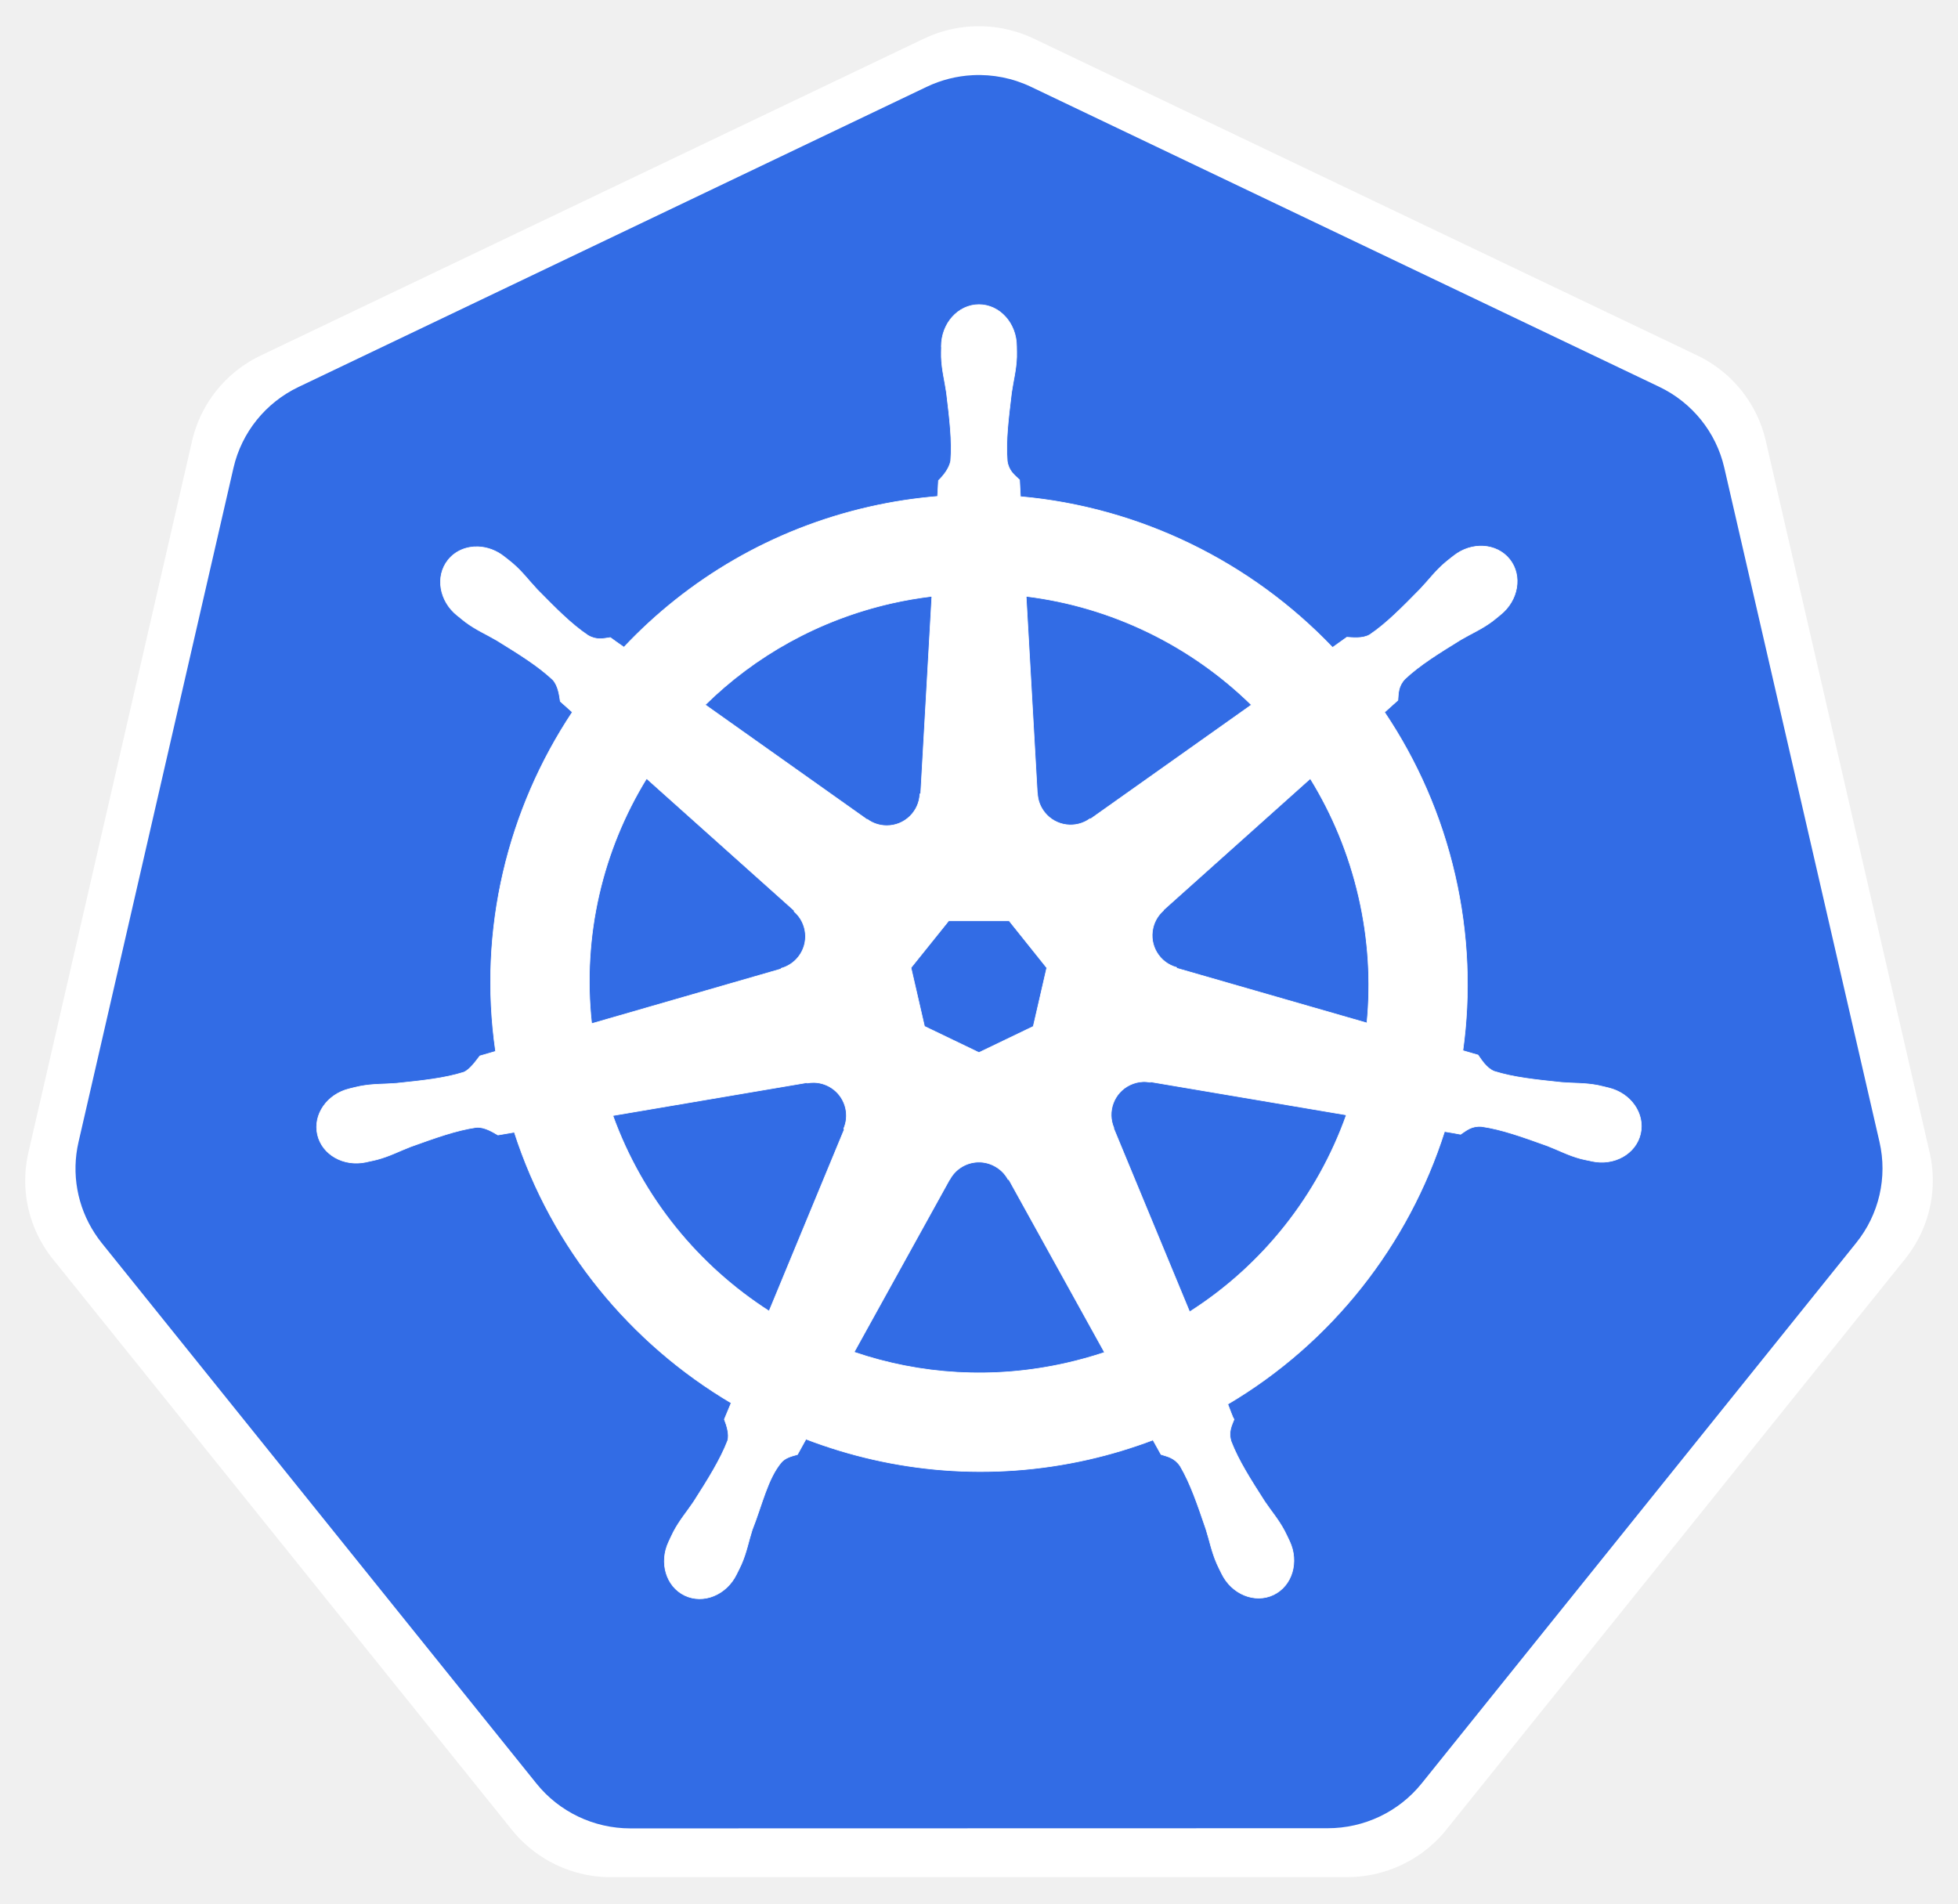
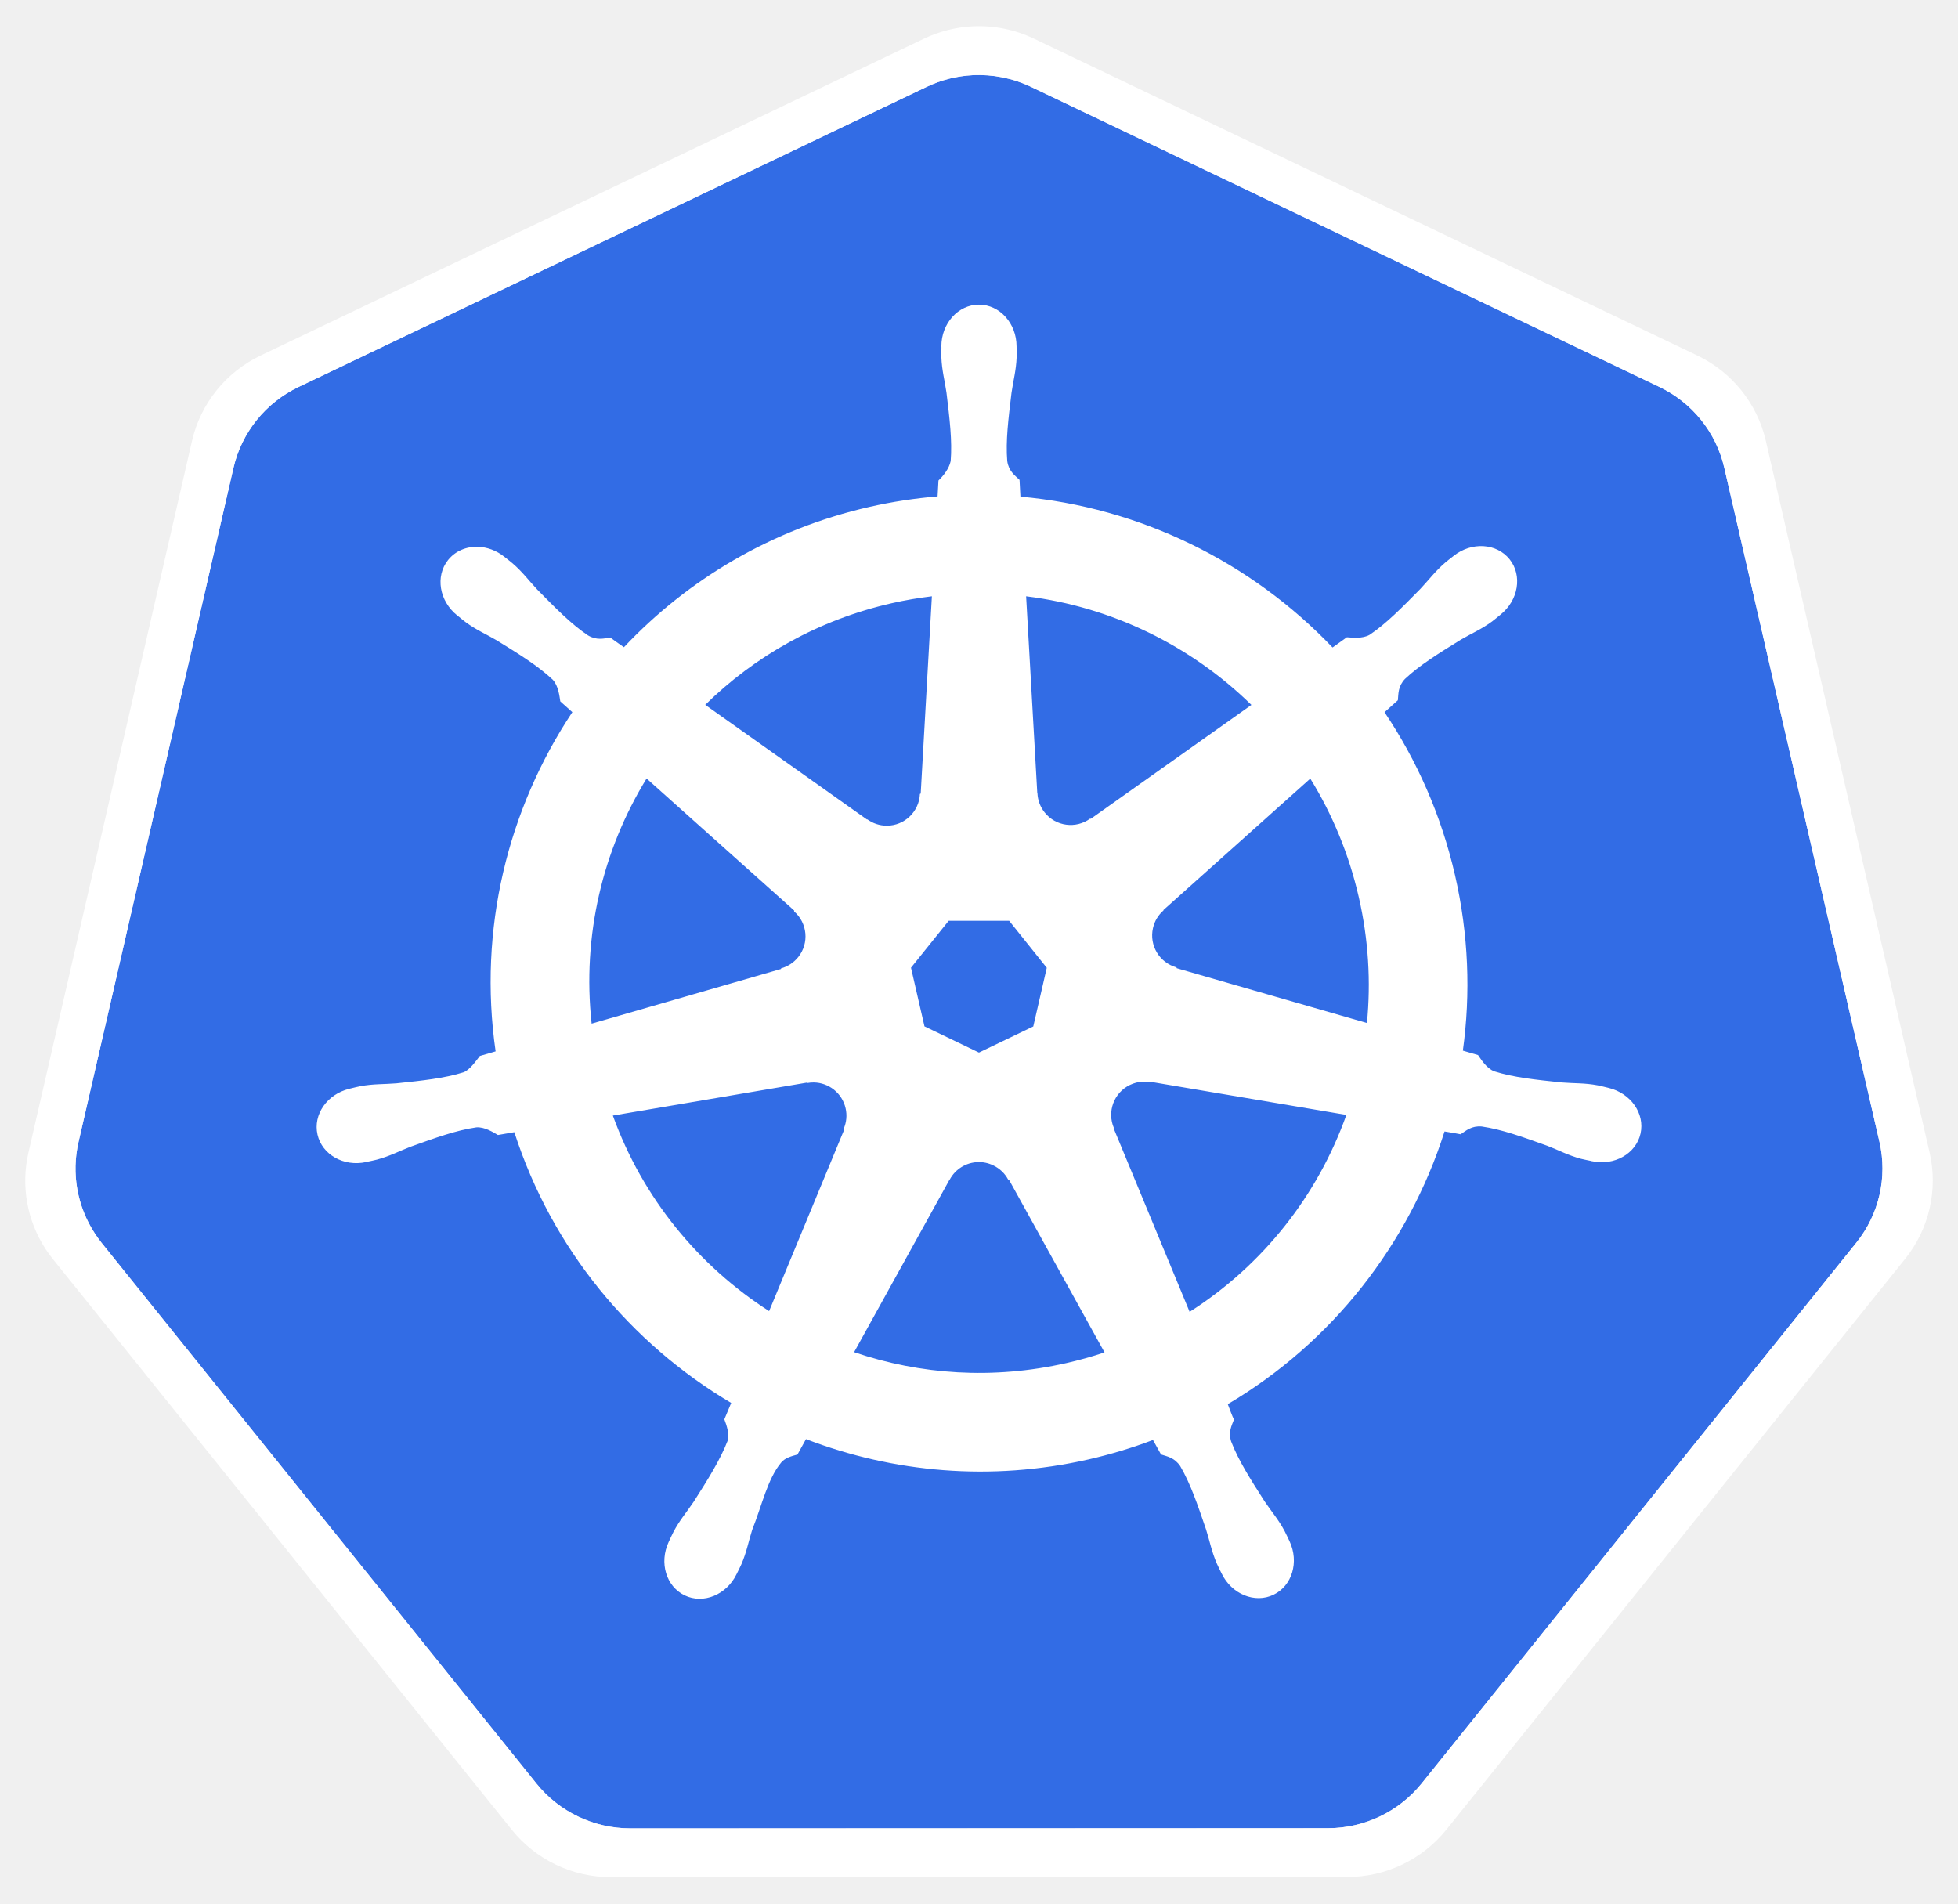
<svg xmlns="http://www.w3.org/2000/svg" width="761.573" height="740.325" id="svg2" version="1.1">
  <defs id="defs4" />
  <g id="layer1" transform="translate(8.811184,-148.4587)">
-     <path style="fill:#ffffff;fill-opacity:1;stroke:#ffffff;stroke-width:69;stroke-linejoin:round;stroke-miterlimit:4;stroke-opacity:1;stroke-dasharray:none" id="path3054-2-9" d="m -391.429,129.505 -168.046,108.951 -189.957,-63.454 -68.826,-188.077 104.132,-171.074 198.676,-25.249 143.613,139.589 z" transform="matrix(-0.7434436,-1.211084,1.221077,-0.7373595,-77.2087,-170.9837)" />
-     <path style="fill:#326ce5;fill-opacity:1;stroke:#ffffff;stroke-width:0;stroke-miterlimit:4;stroke-opacity:1;stroke-dasharray:none" d="m 369.539,177.698 a 46.725,46.342 0 0 0 -17.906,4.531 l -244.344,116.75 a 46.725,46.342 0 0 0 -25.281,31.438 l -60.281,262.25 a 46.725,46.342 0 0 0 6.344,35.531 46.725,46.342 0 0 0 2.656,3.688 l 169.125,210.281 a 46.725,46.342 0 0 0 36.531,17.438 l 271.219,-0.062 a 46.725,46.342 0 0 0 36.531,-17.406 l 169.062,-210.312 a 46.725,46.342 0 0 0 9.031,-39.219 l -60.375,-262.25 a 46.725,46.342 0 0 0 -25.281,-31.438 l -244.375,-116.688 a 46.725,46.342 0 0 0 -22.656,-4.531 z" id="path3055" />
-     <path id="path3059" d="m 371.96,266.945 c -8.077,8.2e-4 -14.626,7.276 -14.625,16.25 10e-6,0.138 0.028,0.269 0.031,0.406 -0.012,1.219 -0.071,2.688 -0.031,3.75 0.193,5.176 1.321,9.137 2,13.906 1.23,10.207 2.261,18.667 1.625,26.531 -0.619,2.965 -2.803,5.677 -4.75,7.562 l -0.344,6.188 c -8.777,0.727 -17.612,2.059 -26.438,4.062 -37.975,8.622 -70.67,28.183 -95.562,54.594 -1.615,-1.102 -4.441,-3.129 -5.281,-3.75 -2.611,0.353 -5.25,1.158 -8.688,-0.844 -6.545,-4.406 -12.506,-10.487 -19.719,-17.812 -3.305,-3.504 -5.698,-6.841 -9.625,-10.219 -0.892,-0.767 -2.253,-1.805 -3.25,-2.594 -3.07,-2.448 -6.691,-3.724 -10.188,-3.844 -4.496,-0.154 -8.824,1.604 -11.656,5.156 -5.035,6.315 -3.423,15.968 3.594,21.562 0.071,0.057 0.147,0.101 0.219,0.156 0.964,0.782 2.145,1.783 3.031,2.438 4.167,3.077 7.973,4.651 12.125,7.094 8.747,5.402 15.998,9.881 21.75,15.281 2.246,2.394 2.639,6.613 2.938,8.438 l 4.688,4.188 c -25.093,37.764 -36.707,84.409 -29.844,131.938 l -6.125,1.781 c -1.614,2.085 -3.895,5.365 -6.281,6.344 -7.525,2.37 -15.994,3.241 -26.219,4.312 -4.8,0.399 -8.942,0.161 -14.031,1.125 -1.12,0.212 -2.681,0.619 -3.906,0.906 -0.043,0.009 -0.082,0.022 -0.125,0.031 -0.067,0.015 -0.155,0.048 -0.219,0.062 -8.62,2.083 -14.158,10.006 -12.375,17.812 1.783,7.808 10.203,12.557 18.875,10.688 0.063,-0.014 0.153,-0.017 0.219,-0.031 0.098,-0.022 0.184,-0.07 0.281,-0.094 1.209,-0.265 2.724,-0.561 3.781,-0.844 5.003,-1.34 8.627,-3.308 13.125,-5.031 9.677,-3.471 17.692,-6.37 25.5,-7.5 3.261,-0.255 6.697,2.012 8.406,2.969 l 6.375,-1.094 c 14.67,45.483 45.414,82.245 84.344,105.312 l -2.656,6.375 c 0.957,2.475 2.013,5.825 1.3,8.269 -2.839,7.361 -7.701,15.131 -13.238,23.793 -2.681,4.002 -5.425,7.108 -7.844,11.688 -0.579,1.096 -1.316,2.779 -1.875,3.938 -3.759,8.042 -1.002,17.305 6.219,20.781 7.266,3.498 16.284,-0.191 20.188,-8.25 0.006,-0.011 0.026,-0.02 0.031,-0.031 0.004,-0.009 -0.004,-0.022 0,-0.031 0.556,-1.143 1.344,-2.644 1.812,-3.719 2.072,-4.747 2.762,-8.815 4.219,-13.406 3.87,-9.72 5.996,-19.919 11.323,-26.274 1.459,-1.74 3.837,-2.409 6.302,-3.07 l 3.312,-6 c 33.938,13.027 71.927,16.522 109.875,7.906 8.657,-1.966 17.014,-4.509 25.094,-7.562 0.931,1.651 2.661,4.826 3.125,5.625 2.506,0.815 5.24,1.236 7.469,4.531 3.985,6.809 6.711,14.864 10.031,24.594 1.457,4.591 2.178,8.659 4.25,13.406 0.472,1.082 1.256,2.605 1.812,3.75 3.895,8.085 12.942,11.787 20.219,8.281 7.22,-3.478 9.98,-12.74 6.219,-20.781 -0.559,-1.158 -1.327,-2.842 -1.906,-3.938 -2.419,-4.58 -5.163,-7.654 -7.844,-11.656 -5.537,-8.662 -10.13,-15.858 -12.969,-23.219 -1.187,-3.797 0.2,-6.158 1.125,-8.625 -0.554,-0.635 -1.739,-4.22 -2.438,-5.906 40.457,-23.888 70.299,-62.021 84.312,-106.062 1.892,0.297 5.182,0.879 6.25,1.094 2.2,-1.451 4.222,-3.344 8.188,-3.031 7.808,1.129 15.823,4.03 25.5,7.5 4.498,1.723 8.122,3.723 13.125,5.062 1.057,0.283 2.572,0.547 3.781,0.812 0.097,0.024 0.183,0.071 0.281,0.094 0.065,0.015 0.156,0.017 0.219,0.031 8.672,1.867 17.094,-2.879 18.875,-10.688 1.781,-7.807 -3.754,-15.732 -12.375,-17.812 -1.254,-0.285 -3.032,-0.769 -4.25,-1 -5.089,-0.964 -9.231,-0.726 -14.031,-1.125 -10.225,-1.071 -18.694,-1.943 -26.219,-4.312 -3.068,-1.19 -5.251,-4.841 -6.313,-6.344 l -5.906,-1.719 c 3.062,-22.154 2.237,-45.211 -3.062,-68.281 -5.348,-23.285 -14.8,-44.581 -27.406,-63.344 1.515,-1.377 4.376,-3.911 5.188,-4.656 0.237,-2.624 0.033,-5.376 2.75,-8.281 5.751,-5.401 13.003,-9.879 21.75,-15.281 4.152,-2.443 7.99,-4.017 12.156,-7.094 0.942,-0.696 2.229,-1.798 3.219,-2.594 7.015,-5.596 8.631,-15.248 3.594,-21.562 -5.037,-6.314 -14.797,-6.909 -21.812,-1.312 -0.999,0.791 -2.354,1.823 -3.25,2.594 -3.926,3.378 -6.351,6.714 -9.656,10.219 -7.212,7.326 -13.174,13.438 -19.719,17.844 -2.836,1.651 -6.99,1.08 -8.875,0.969 l -5.562,3.969 c -31.719,-33.261 -74.905,-54.525 -121.406,-58.656 -0.13,-1.949 -0.3,-5.471 -0.344,-6.531 -1.904,-1.822 -4.203,-3.377 -4.781,-7.312 -0.636,-7.864 0.426,-16.325 1.656,-26.531 0.679,-4.769 1.807,-8.73 2,-13.906 0.044,-1.177 -0.026,-2.884 -0.031,-4.156 -9.6e-4,-8.974 -6.548,-16.251 -14.625,-16.25 z m -18.312,113.437 -4.344,76.719 -0.312,0.156 c -0.291,6.863 -5.94,12.344 -12.875,12.344 -2.841,0 -5.463,-0.912 -7.594,-2.469 l -0.125,0.062 -62.906,-44.594 c 19.334,-19.011 44.063,-33.06 72.562,-39.531 5.206,-1.182 10.41,-2.059 15.594,-2.688 z m 36.656,0 c 33.273,4.092 64.045,19.159 87.625,42.25 l -62.5,44.312 -0.219,-0.094 c -5.547,4.052 -13.363,3.046 -17.688,-2.375 -1.771,-2.221 -2.701,-4.832 -2.812,-7.469 l -0.062,-0.031 z m -147.625,70.875 57.438,51.375 -0.062,0.312 c 5.184,4.507 5.949,12.328 1.625,17.75 -1.771,2.221 -4.142,3.711 -6.688,4.406 l -0.062,0.25 -73.625,21.25 c -3.747,-34.265 4.329,-67.574 21.375,-95.344 z m 258.156,0.031 c 8.534,13.833 14.997,29.282 18.844,46.031 3.801,16.548 4.755,33.067 3.188,49.031 l -74,-21.312 -0.062,-0.312 c -6.627,-1.811 -10.699,-8.552 -9.156,-15.312 0.632,-2.77 2.102,-5.113 4.094,-6.844 l -0.031,-0.156 57.125,-51.125 z m -140.656,55.312 23.531,0 14.625,18.281 -5.25,22.812 -21.125,10.156 -21.188,-10.188 -5.25,-22.812 z m 75.438,62.562 c 1,-0.051 1.996,0.04 2.969,0.219 l 0.125,-0.156 76.156,12.875 c -11.146,31.313 -32.473,58.44 -60.969,76.594 l -29.562,-71.406 0.094,-0.125 c -2.716,-6.31 0.002,-13.71 6.25,-16.719 1.6,-0.77 3.271,-1.197 4.938,-1.281 z m -127.906,0.312 c 5.812,0.082 11.025,4.115 12.375,10.031 0.632,2.77 0.325,5.514 -0.719,7.938 l 0.219,0.281 -29.25,70.688 c -27.347,-17.549 -49.129,-43.824 -60.781,-76.062 l 75.5,-12.812 0.125,0.156 c 0.845,-0.155 1.701,-0.23 2.531,-0.219 z m 63.781,30.969 c 2.024,-0.074 4.079,0.341 6.031,1.281 2.56,1.233 4.537,3.173 5.781,5.5 l 0.281,0 37.219,67.25 c -4.83,1.619 -9.796,3.003 -14.875,4.156 -28.465,6.463 -56.839,4.505 -82.531,-4.25 l 37.125,-67.125 0.062,0 c 2.228,-4.164 6.452,-6.649 10.906,-6.812 z" style="font-size:medium;font-style:normal;font-variant:normal;font-weight:normal;font-stretch:normal;text-indent:0;text-align:start;text-decoration:none;line-height:normal;letter-spacing:normal;word-spacing:normal;text-transform:none;direction:ltr;block-progression:tb;writing-mode:lr-tb;text-anchor:start;baseline-shift:baseline;color:#000000;fill:#ffffff;fill-opacity:1;stroke:#ffffff;stroke-width:0.25;stroke-miterlimit:4;stroke-opacity:1;stroke-dasharray:none;marker:none;visibility:visible;display:inline;overflow:visible;enable-background:accumulate;font-family:Sans;-inkscape-font-specification:Sans" />
+     <path style="fill:#326ce5;fill-opacity:1;stroke:none;stroke-width:0;stroke-miterlimit:4;stroke-opacity:1;stroke-dasharray:none" d="m 369.539,177.698 a 46.725,46.342 0 0 0 -17.906,4.531 l -244.344,116.75 a 46.725,46.342 0 0 0 -25.281,31.438 l -60.281,262.25 a 46.725,46.342 0 0 0 6.344,35.531 46.725,46.342 0 0 0 2.656,3.688 l 169.125,210.281 a 46.725,46.342 0 0 0 36.531,17.438 l 271.219,-0.062 A 46.725,46.342 0 0 0 544.133,842.136 L 713.195,631.823 a 46.725,46.342 0 0 0 9.031,-39.219 l -60.375,-262.25 A 46.725,46.342 0 0 0 636.57,298.917 L 392.195,182.23 a 46.725,46.342 0 0 0 -22.656,-4.531 z" id="path3055" />
+     <path style="font-size:medium;font-style:normal;font-variant:normal;font-weight:normal;font-stretch:normal;text-indent:0;text-align:start;text-decoration:none;line-height:normal;letter-spacing:normal;word-spacing:normal;text-transform:none;direction:ltr;block-progression:tb;writing-mode:lr-tb;text-anchor:start;baseline-shift:baseline;color:#000000;fill:#ffffff;fill-opacity:1;fill-rule:nonzero;stroke:none;stroke-width:0;marker:none;visibility:visible;display:inline;overflow:visible;enable-background:accumulate;font-family:Sans;-inkscape-font-specification:Sans;stroke-miterlimit:4;stroke-dasharray:none" d="M 378.219 10.25 A 49.326 48.922 0 0 0 359.344 15.062 L 101.375 138.281 A 49.326 48.922 0 0 0 74.688 171.469 L 11.062 448.312 A 49.326 48.922 0 0 0 17.75 485.844 A 49.326 48.922 0 0 0 20.562 489.719 L 199.094 711.719 A 49.326 48.922 0 0 0 237.656 730.125 L 523.969 730.062 A 49.326 48.922 0 0 0 562.531 711.688 L 741 489.656 A 49.326 48.922 0 0 0 750.531 448.281 L 686.812 171.406 A 49.326 48.922 0 0 0 660.125 138.25 L 402.156 15.031 A 49.326 48.922 0 0 0 378.219 10.25 z M 378.344 29.25 A 46.725 46.342 0 0 1 401 33.781 L 645.375 150.469 A 46.725 46.342 0 0 1 670.656 181.906 L 731.031 444.156 A 46.725 46.342 0 0 1 722 483.375 L 552.938 693.688 A 46.725 46.342 0 0 1 516.406 711.094 L 245.188 711.156 A 46.725 46.342 0 0 1 208.656 693.719 L 39.531 483.438 A 46.725 46.342 0 0 1 36.875 479.75 A 46.725 46.342 0 0 1 30.531 444.219 L 90.812 181.969 A 46.725 46.342 0 0 1 116.094 150.531 L 360.438 33.781 A 46.725 46.342 0 0 1 378.344 29.25 z " id="path3054-2-9" transform="translate(-8.811184,148.4587)" />
+     <path id="path3059" d="m 371.96,266.945 c -8.077,8.2e-4 -14.626,7.276 -14.625,16.25 10e-6,0.138 0.028,0.269 0.031,0.406 -0.012,1.219 -0.071,2.688 -0.031,3.75 0.193,5.176 1.321,9.137 2,13.906 1.23,10.207 2.261,18.667 1.625,26.531 -0.619,2.965 -2.803,5.677 -4.75,7.562 l -0.344,6.188 c -8.777,0.727 -17.612,2.059 -26.438,4.062 -37.975,8.622 -70.67,28.183 -95.562,54.594 -1.615,-1.102 -4.441,-3.129 -5.281,-3.75 -2.611,0.353 -5.25,1.158 -8.688,-0.844 -6.545,-4.406 -12.506,-10.487 -19.719,-17.812 -3.305,-3.504 -5.698,-6.841 -9.625,-10.219 -0.892,-0.767 -2.253,-1.805 -3.25,-2.594 -3.07,-2.448 -6.691,-3.724 -10.188,-3.844 -4.496,-0.154 -8.824,1.604 -11.656,5.156 -5.035,6.315 -3.423,15.968 3.594,21.562 0.071,0.057 0.147,0.101 0.219,0.156 0.964,0.782 2.145,1.783 3.031,2.438 4.167,3.077 7.973,4.651 12.125,7.094 8.747,5.402 15.998,9.881 21.75,15.281 2.246,2.394 2.639,6.613 2.938,8.438 l 4.688,4.188 c -25.093,37.764 -36.707,84.409 -29.844,131.938 l -6.125,1.781 c -1.614,2.085 -3.895,5.365 -6.281,6.344 -7.525,2.37 -15.994,3.241 -26.219,4.312 -4.8,0.399 -8.942,0.161 -14.031,1.125 -1.12,0.212 -2.681,0.619 -3.906,0.906 -0.043,0.009 -0.082,0.022 -0.125,0.031 -0.067,0.015 -0.155,0.048 -0.219,0.062 -8.62,2.083 -14.158,10.006 -12.375,17.812 1.783,7.808 10.203,12.557 18.875,10.688 0.063,-0.014 0.153,-0.017 0.219,-0.031 0.098,-0.022 0.184,-0.07 0.281,-0.094 1.209,-0.265 2.724,-0.561 3.781,-0.844 5.003,-1.34 8.627,-3.308 13.125,-5.031 9.677,-3.471 17.692,-6.37 25.5,-7.5 3.261,-0.255 6.697,2.012 8.406,2.969 l 6.375,-1.094 c 14.67,45.483 45.414,82.245 84.344,105.312 l -2.656,6.375 c 0.957,2.475 2.013,5.825 1.3,8.269 -2.839,7.361 -7.701,15.131 -13.238,23.793 -2.681,4.002 -5.425,7.108 -7.844,11.688 -0.579,1.096 -1.316,2.779 -1.875,3.938 -3.759,8.042 -1.002,17.305 6.219,20.781 7.266,3.498 16.284,-0.191 20.188,-8.25 0.006,-0.011 0.026,-0.02 0.031,-0.031 0.004,-0.009 -0.004,-0.022 0,-0.031 0.556,-1.143 1.344,-2.644 1.812,-3.719 2.072,-4.747 2.762,-8.815 4.219,-13.406 3.87,-9.72 5.996,-19.919 11.323,-26.274 1.459,-1.74 3.837,-2.409 6.302,-3.07 l 3.312,-6 c 33.938,13.027 71.927,16.522 109.875,7.906 8.657,-1.966 17.014,-4.509 25.094,-7.562 0.931,1.651 2.661,4.826 3.125,5.625 2.506,0.815 5.24,1.236 7.469,4.531 3.985,6.809 6.711,14.864 10.031,24.594 1.457,4.591 2.178,8.659 4.25,13.406 0.472,1.082 1.256,2.605 1.812,3.75 3.895,8.085 12.942,11.787 20.219,8.281 7.22,-3.478 9.98,-12.74 6.219,-20.781 -0.559,-1.158 -1.327,-2.842 -1.906,-3.938 -2.419,-4.58 -5.163,-7.654 -7.844,-11.656 -5.537,-8.662 -10.13,-15.858 -12.969,-23.219 -1.187,-3.797 0.2,-6.158 1.125,-8.625 -0.554,-0.635 -1.739,-4.22 -2.438,-5.906 40.457,-23.888 70.299,-62.021 84.312,-106.062 1.892,0.297 5.182,0.879 6.25,1.094 2.2,-1.451 4.222,-3.344 8.188,-3.031 7.808,1.129 15.823,4.03 25.5,7.5 4.498,1.723 8.122,3.723 13.125,5.062 1.057,0.283 2.572,0.547 3.781,0.812 0.097,0.024 0.183,0.071 0.281,0.094 0.065,0.015 0.156,0.017 0.219,0.031 8.672,1.867 17.094,-2.879 18.875,-10.688 1.781,-7.807 -3.754,-15.732 -12.375,-17.812 -1.254,-0.285 -3.032,-0.769 -4.25,-1 -5.089,-0.964 -9.231,-0.726 -14.031,-1.125 -10.225,-1.071 -18.694,-1.943 -26.219,-4.312 -3.068,-1.19 -5.251,-4.841 -6.313,-6.344 l -5.906,-1.719 c 3.062,-22.154 2.237,-45.211 -3.062,-68.281 -5.348,-23.285 -14.8,-44.581 -27.406,-63.344 1.515,-1.377 4.376,-3.911 5.188,-4.656 0.237,-2.624 0.033,-5.376 2.75,-8.281 5.751,-5.401 13.003,-9.879 21.75,-15.281 4.152,-2.443 7.99,-4.017 12.156,-7.094 0.942,-0.696 2.229,-1.798 3.219,-2.594 7.015,-5.596 8.631,-15.248 3.594,-21.562 -5.037,-6.314 -14.797,-6.909 -21.812,-1.312 -0.999,0.791 -2.354,1.823 -3.25,2.594 -3.926,3.378 -6.351,6.714 -9.656,10.219 -7.212,7.326 -13.174,13.438 -19.719,17.844 -2.836,1.651 -6.99,1.08 -8.875,0.969 l -5.562,3.969 c -31.719,-33.261 -74.905,-54.525 -121.406,-58.656 -0.13,-1.949 -0.3,-5.471 -0.344,-6.531 -1.904,-1.822 -4.203,-3.377 -4.781,-7.312 -0.636,-7.864 0.426,-16.325 1.656,-26.531 0.679,-4.769 1.807,-8.73 2,-13.906 0.044,-1.177 -0.026,-2.884 -0.031,-4.156 -9.6e-4,-8.974 -6.548,-16.251 -14.625,-16.25 z m -18.312,113.437 -4.344,76.719 -0.312,0.156 c -0.291,6.863 -5.94,12.344 -12.875,12.344 -2.841,0 -5.463,-0.912 -7.594,-2.469 l -0.125,0.062 -62.906,-44.594 c 19.334,-19.011 44.063,-33.06 72.562,-39.531 5.206,-1.182 10.41,-2.059 15.594,-2.688 z m 36.656,0 c 33.273,4.092 64.045,19.159 87.625,42.25 l -62.5,44.312 -0.219,-0.094 c -5.547,4.052 -13.363,3.046 -17.688,-2.375 -1.771,-2.221 -2.701,-4.832 -2.812,-7.469 l -0.062,-0.031 z m -147.625,70.875 57.438,51.375 -0.062,0.312 c 5.184,4.507 5.949,12.328 1.625,17.75 -1.771,2.221 -4.142,3.711 -6.688,4.406 l -0.062,0.25 -73.625,21.25 c -3.747,-34.265 4.329,-67.574 21.375,-95.344 z m 258.156,0.031 c 8.534,13.833 14.997,29.282 18.844,46.031 3.801,16.548 4.755,33.067 3.188,49.031 l -74,-21.312 -0.062,-0.312 c -6.627,-1.811 -10.699,-8.552 -9.156,-15.312 0.632,-2.77 2.102,-5.113 4.094,-6.844 l -0.031,-0.156 57.125,-51.125 z m -140.656,55.312 23.531,0 14.625,18.281 -5.25,22.812 -21.125,10.156 -21.188,-10.188 -5.25,-22.812 z m 75.438,62.562 c 1,-0.051 1.996,0.04 2.969,0.219 l 0.125,-0.156 76.156,12.875 c -11.146,31.313 -32.473,58.44 -60.969,76.594 l -29.562,-71.406 0.094,-0.125 c -2.716,-6.31 0.002,-13.71 6.25,-16.719 1.6,-0.77 3.271,-1.197 4.938,-1.281 z m -127.906,0.312 c 5.812,0.082 11.025,4.115 12.375,10.031 0.632,2.77 0.325,5.514 -0.719,7.938 l 0.219,0.281 -29.25,70.688 c -27.347,-17.549 -49.129,-43.824 -60.781,-76.062 l 75.5,-12.812 0.125,0.156 c 0.845,-0.155 1.701,-0.23 2.531,-0.219 z m 63.781,30.969 c 2.024,-0.074 4.079,0.341 6.031,1.281 2.56,1.233 4.537,3.173 5.781,5.5 l 0.281,0 37.219,67.25 c -4.83,1.619 -9.796,3.003 -14.875,4.156 -28.465,6.463 -56.839,4.505 -82.531,-4.25 l 37.125,-67.125 0.062,0 c 2.228,-4.164 6.452,-6.649 10.906,-6.812 z" style="font-size:medium;font-style:normal;font-variant:normal;font-weight:normal;font-stretch:normal;text-indent:0;text-align:start;text-decoration:none;line-height:normal;letter-spacing:normal;word-spacing:normal;text-transform:none;direction:ltr;block-progression:tb;writing-mode:lr-tb;text-anchor:start;baseline-shift:baseline;color:#000000;fill:#ffffff;fill-opacity:1;stroke:none;stroke-width:0;stroke-miterlimit:4;stroke-opacity:1;stroke-dasharray:none;marker:none;visibility:visible;display:inline;overflow:visible;enable-background:accumulate;font-family:Sans;-inkscape-font-specification:Sans" />
  </g>
</svg>
